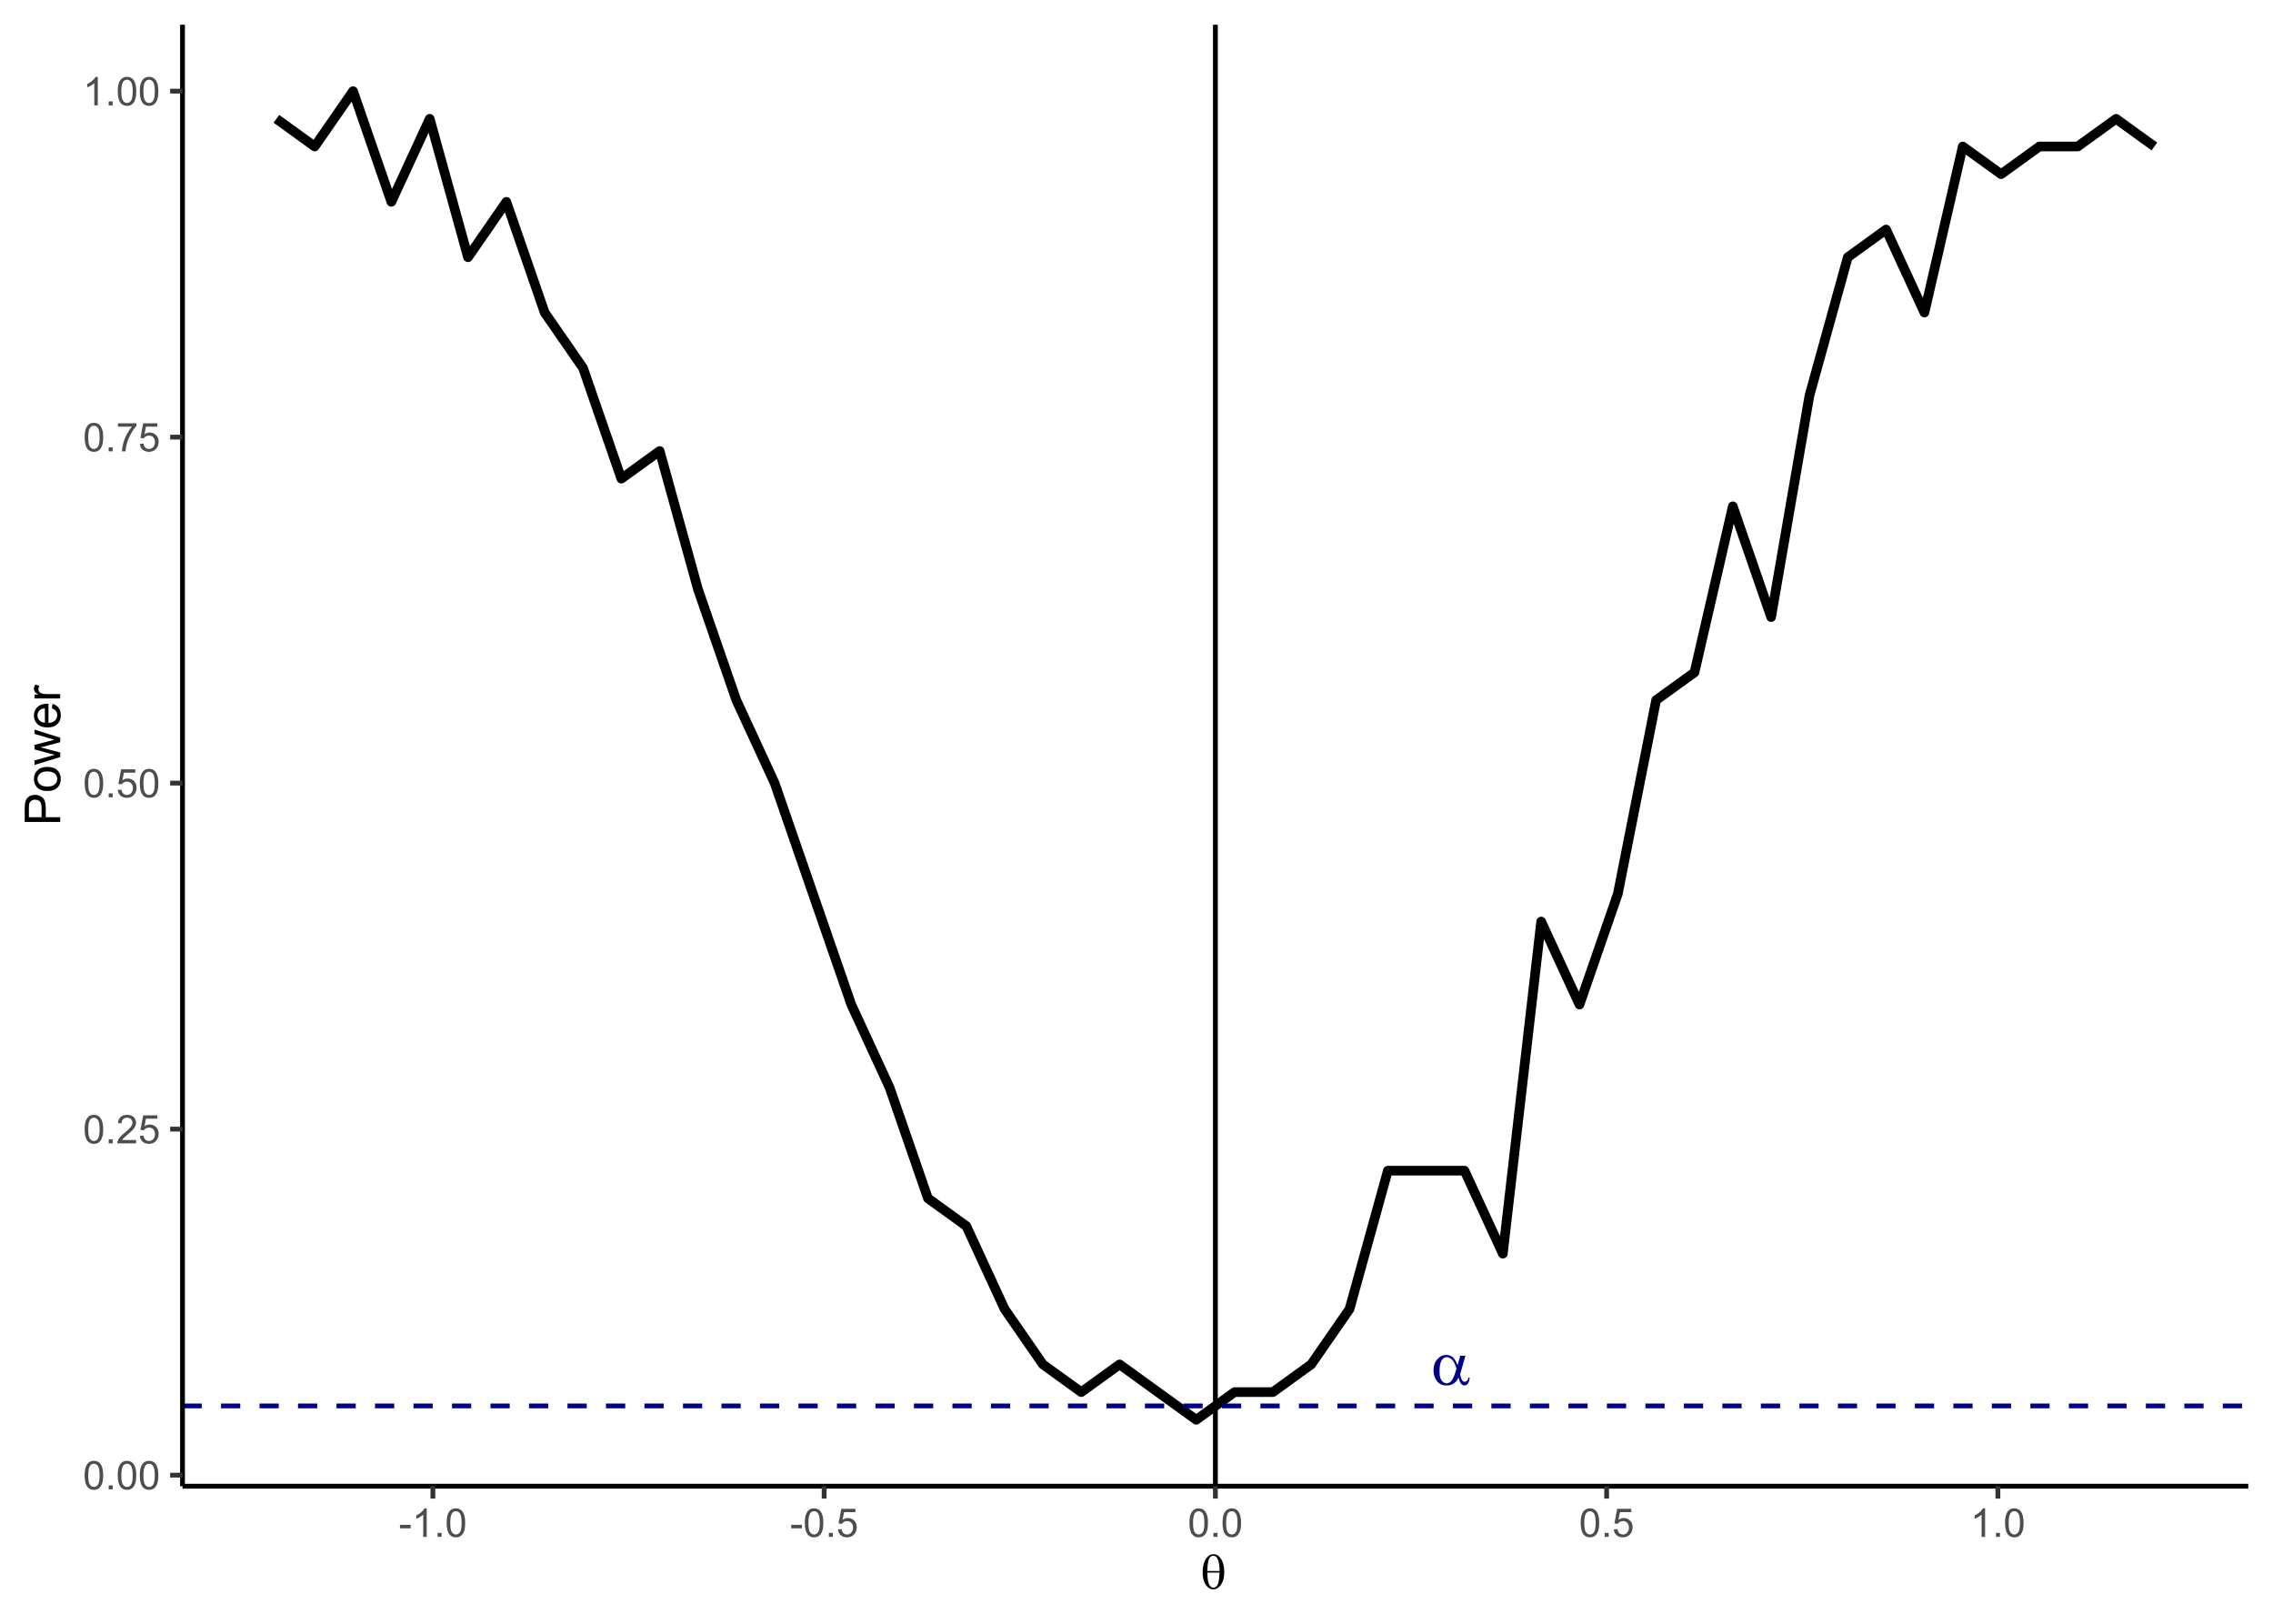
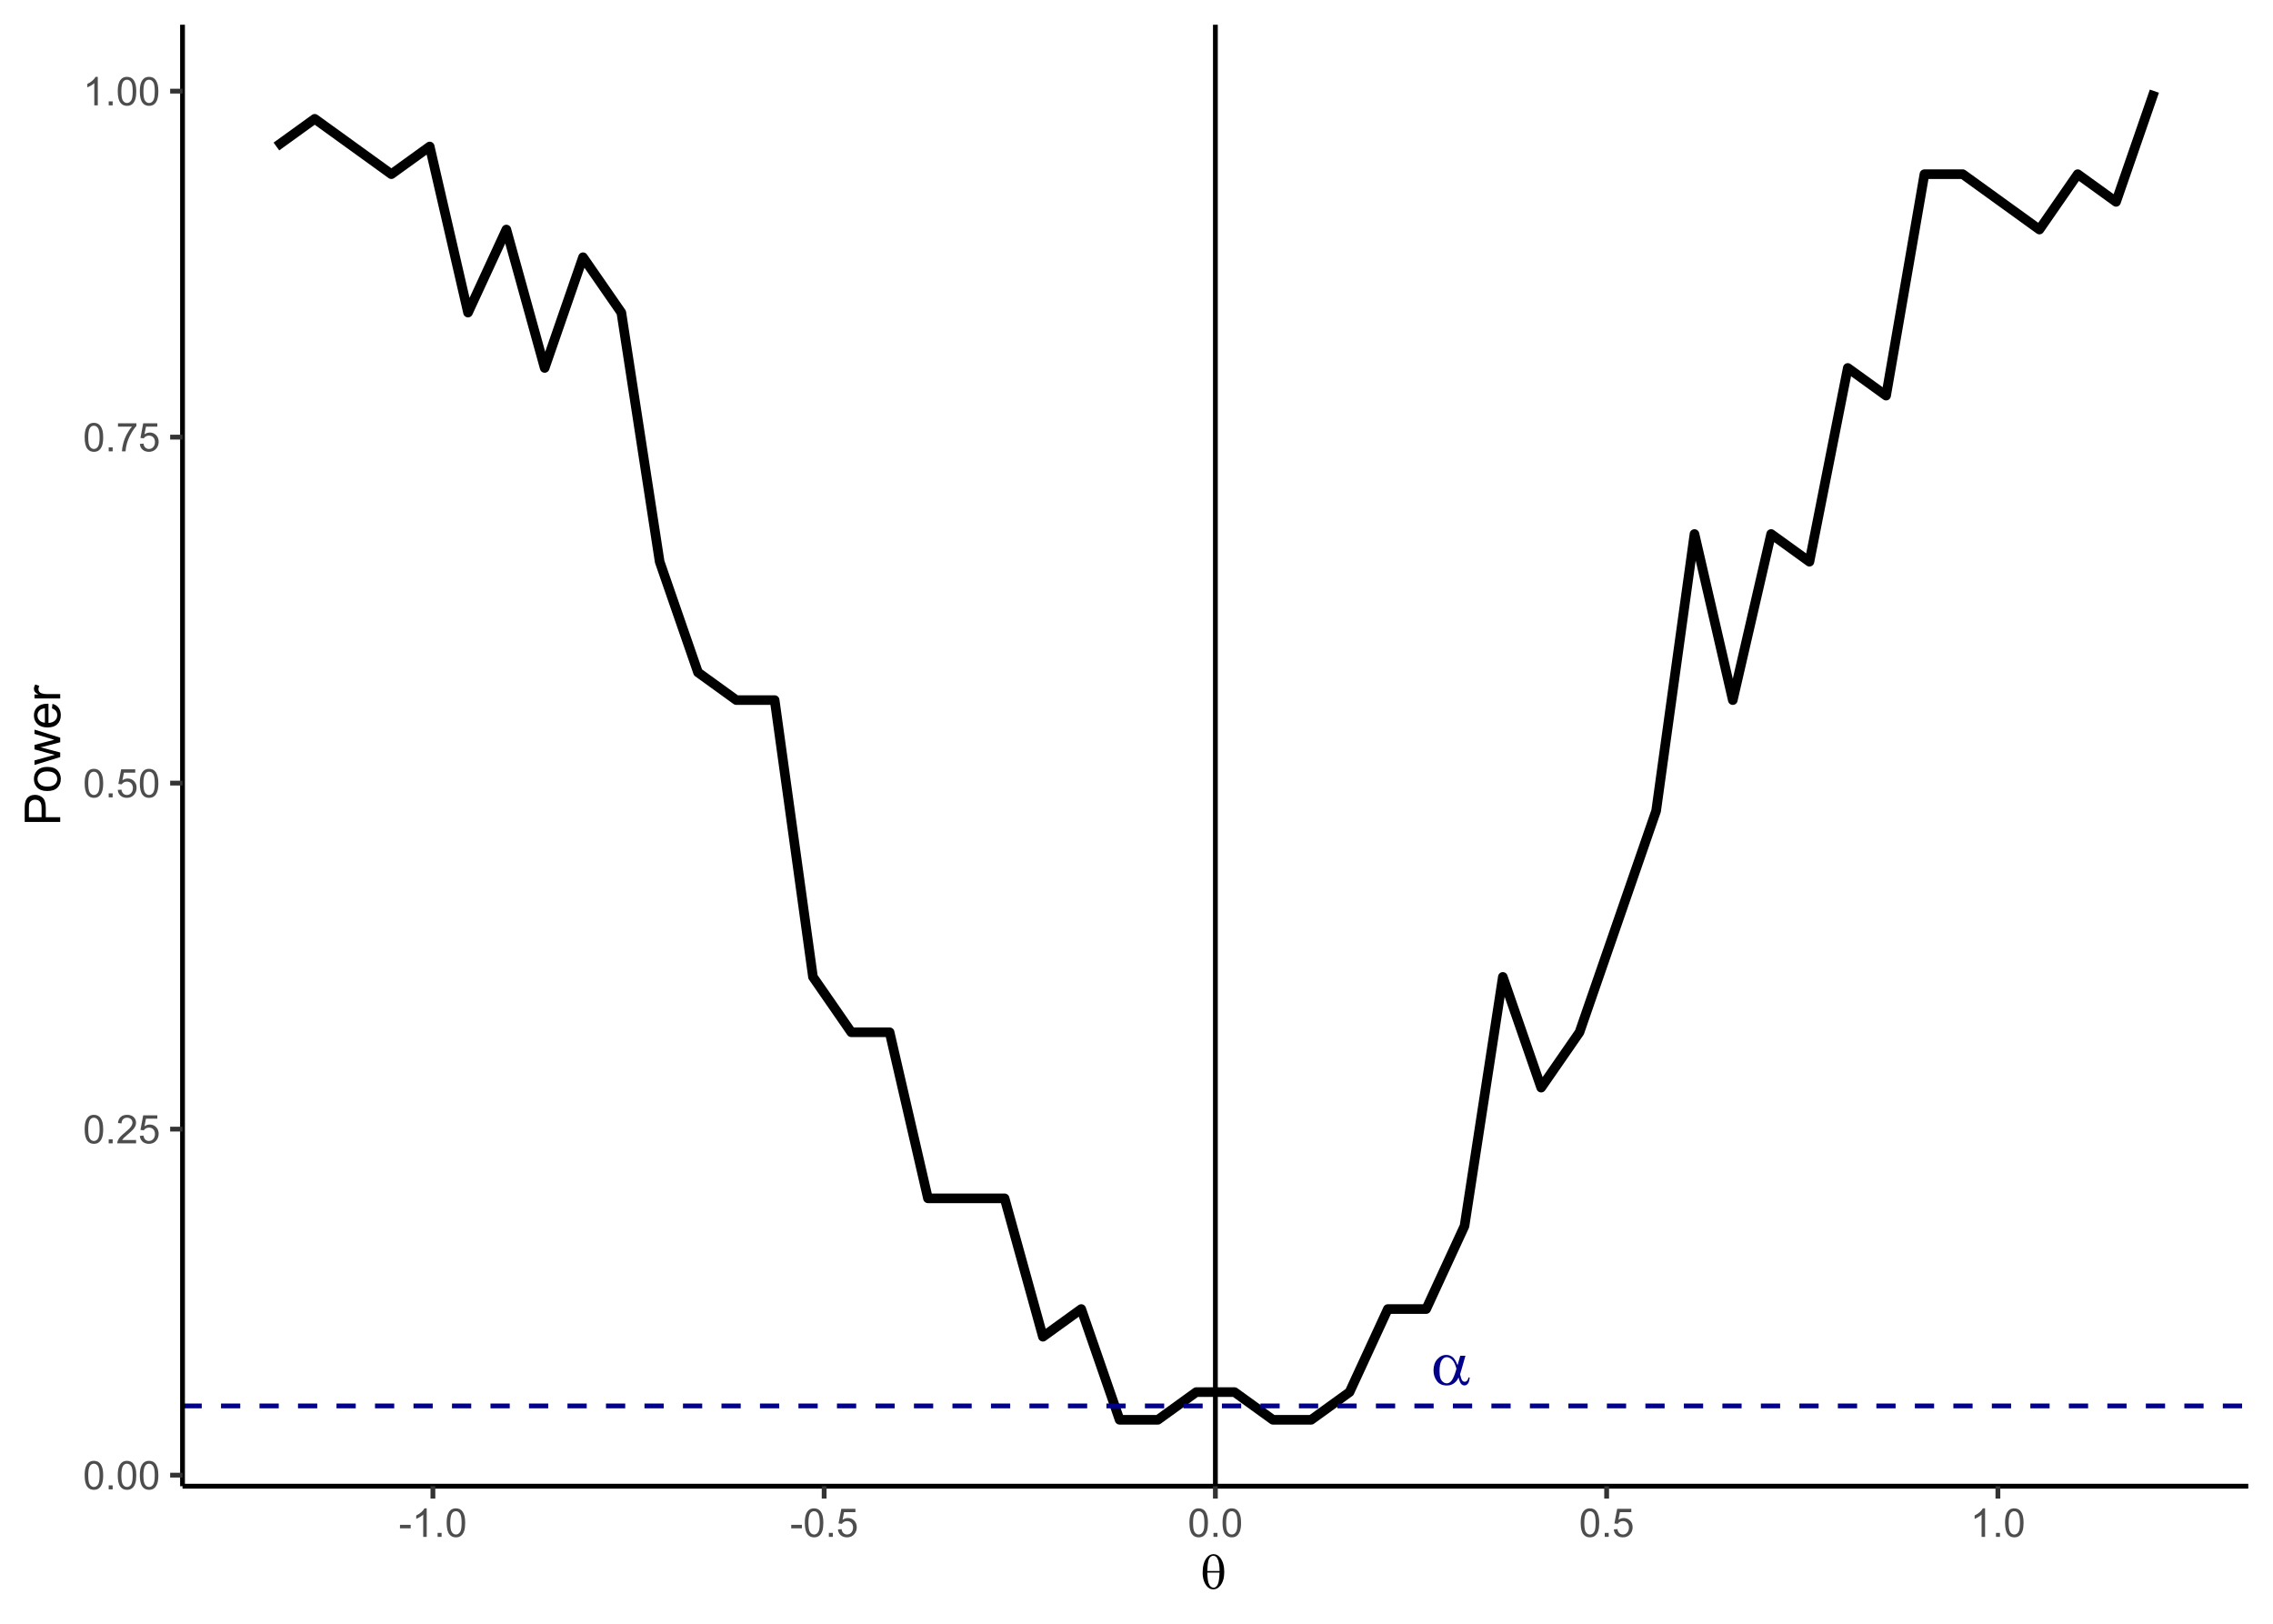
<svg xmlns="http://www.w3.org/2000/svg" xmlns:xlink="http://www.w3.org/1999/xlink" width="504pt" height="360pt" viewBox="0 0 504 360" version="1.1">
  <defs>
    <g>
      <symbol overflow="visible" id="glyph0-0">
        <path style="stroke:none;" d="M 0.715 0 L 0.715 -8.891 L 7.828 -8.891 L 7.828 0 Z M 0.938 -0.223 L 7.605 -0.223 L 7.605 -8.668 L 0.938 -8.668 Z M 0.938 -0.223 " />
      </symbol>
      <symbol overflow="visible" id="glyph0-1">
        <path style="stroke:none;" d="M 6.508 -6.363 L 7.66 -6.363 L 6.758 -3.203 C 6.695 -3 6.602 -2.688 6.473 -2.266 C 6.648 -1.551 6.781 -1.125 6.871 -0.988 C 7.035 -0.73 7.246 -0.602 7.504 -0.605 C 7.688 -0.602 7.859 -0.68 8.016 -0.832 C 8.172 -0.984 8.273 -1.223 8.328 -1.551 L 8.605 -1.551 C 8.539 -0.879 8.398 -0.418 8.184 -0.164 C 7.969 0.086 7.723 0.211 7.441 0.215 C 7.176 0.211 6.934 0.102 6.719 -0.117 C 6.504 -0.34 6.312 -0.816 6.141 -1.551 C 5.938 -1.145 5.738 -0.84 5.543 -0.633 C 5.27 -0.344 4.973 -0.133 4.652 0.008 C 4.332 0.148 3.969 0.223 3.562 0.223 C 2.539 0.223 1.785 -0.117 1.305 -0.797 C 0.82 -1.477 0.578 -2.25 0.582 -3.125 C 0.578 -4.141 0.863 -4.969 1.43 -5.602 C 1.992 -6.234 2.652 -6.551 3.418 -6.551 C 3.941 -6.551 4.406 -6.387 4.812 -6.066 C 5.211 -5.742 5.578 -5.145 5.91 -4.273 Z M 5.668 -3.492 C 5.414 -4.445 5.094 -5.109 4.703 -5.492 C 4.309 -5.867 3.906 -6.059 3.5 -6.059 C 3.043 -6.059 2.668 -5.809 2.367 -5.309 C 2.066 -4.809 1.914 -4.016 1.918 -2.93 C 1.914 -2.285 1.98 -1.777 2.109 -1.414 C 2.238 -1.043 2.434 -0.758 2.695 -0.559 C 2.957 -0.355 3.234 -0.258 3.527 -0.258 C 3.883 -0.258 4.207 -0.422 4.508 -0.75 C 4.906 -1.195 5.293 -2.109 5.668 -3.492 Z M 5.668 -3.492 " />
      </symbol>
      <symbol overflow="visible" id="glyph1-0">
        <path style="stroke:none;" d="M 1.102 0 L 1.102 -5.5 L 5.5 -5.5 L 5.5 0 Z M 1.238 -0.137 L 5.363 -0.137 L 5.363 -5.363 L 1.238 -5.363 Z M 1.238 -0.137 " />
      </symbol>
      <symbol overflow="visible" id="glyph1-1">
        <path style="stroke:none;" d="M 0.367 -3.105 C 0.363 -3.848 0.438 -4.445 0.594 -4.902 C 0.742 -5.355 0.973 -5.707 1.277 -5.953 C 1.578 -6.199 1.957 -6.32 2.418 -6.324 C 2.754 -6.32 3.051 -6.254 3.309 -6.121 C 3.562 -5.984 3.773 -5.789 3.938 -5.531 C 4.102 -5.273 4.23 -4.961 4.328 -4.594 C 4.422 -4.227 4.469 -3.73 4.473 -3.105 C 4.469 -2.367 4.395 -1.77 4.242 -1.316 C 4.09 -0.859 3.863 -0.508 3.562 -0.262 C 3.258 -0.016 2.875 0.105 2.418 0.109 C 1.809 0.105 1.332 -0.109 0.988 -0.547 C 0.57 -1.066 0.363 -1.922 0.367 -3.105 Z M 1.16 -3.105 C 1.16 -2.07 1.281 -1.379 1.523 -1.039 C 1.766 -0.695 2.062 -0.527 2.418 -0.527 C 2.773 -0.527 3.074 -0.699 3.316 -1.043 C 3.559 -1.387 3.68 -2.074 3.68 -3.105 C 3.68 -4.145 3.559 -4.832 3.316 -5.172 C 3.074 -5.512 2.77 -5.684 2.41 -5.684 C 2.051 -5.684 1.77 -5.531 1.559 -5.234 C 1.293 -4.844 1.16 -4.137 1.16 -3.105 Z M 1.16 -3.105 " />
      </symbol>
      <symbol overflow="visible" id="glyph1-2">
        <path style="stroke:none;" d="M 0.801 0 L 0.801 -0.883 L 1.68 -0.883 L 1.68 0 Z M 0.801 0 " />
      </symbol>
      <symbol overflow="visible" id="glyph1-3">
        <path style="stroke:none;" d="M 4.43 -0.742 L 4.43 0 L 0.266 0 C 0.258 -0.188 0.289 -0.367 0.355 -0.539 C 0.461 -0.82 0.629 -1.098 0.863 -1.375 C 1.094 -1.648 1.434 -1.965 1.879 -2.328 C 2.562 -2.887 3.023 -3.332 3.266 -3.664 C 3.5 -3.988 3.621 -4.301 3.625 -4.594 C 3.621 -4.898 3.512 -5.156 3.297 -5.367 C 3.074 -5.578 2.789 -5.684 2.441 -5.684 C 2.066 -5.684 1.77 -5.57 1.547 -5.348 C 1.32 -5.125 1.207 -4.816 1.207 -4.422 L 0.414 -4.504 C 0.465 -5.094 0.668 -5.543 1.027 -5.855 C 1.379 -6.164 1.855 -6.32 2.457 -6.324 C 3.059 -6.32 3.539 -6.152 3.891 -5.82 C 4.242 -5.484 4.418 -5.07 4.422 -4.578 C 4.418 -4.32 4.367 -4.074 4.266 -3.832 C 4.164 -3.59 3.992 -3.332 3.754 -3.062 C 3.512 -2.793 3.113 -2.426 2.562 -1.957 C 2.094 -1.566 1.797 -1.301 1.664 -1.16 C 1.531 -1.02 1.422 -0.879 1.34 -0.742 Z M 4.43 -0.742 " />
      </symbol>
      <symbol overflow="visible" id="glyph1-4">
        <path style="stroke:none;" d="M 0.367 -1.648 L 1.176 -1.719 C 1.234 -1.32 1.375 -1.023 1.594 -0.824 C 1.812 -0.625 2.078 -0.527 2.391 -0.527 C 2.762 -0.527 3.074 -0.668 3.336 -0.949 C 3.59 -1.23 3.719 -1.602 3.723 -2.066 C 3.719 -2.504 3.594 -2.852 3.348 -3.109 C 3.098 -3.363 2.773 -3.492 2.375 -3.492 C 2.125 -3.492 1.902 -3.434 1.703 -3.32 C 1.5 -3.207 1.344 -3.062 1.23 -2.883 L 0.504 -2.977 L 1.113 -6.215 L 4.246 -6.215 L 4.246 -5.473 L 1.73 -5.473 L 1.391 -3.781 C 1.766 -4.039 2.164 -4.172 2.582 -4.176 C 3.129 -4.172 3.594 -3.98 3.973 -3.605 C 4.352 -3.223 4.539 -2.734 4.543 -2.137 C 4.539 -1.562 4.375 -1.07 4.043 -0.656 C 3.637 -0.148 3.086 0.105 2.391 0.109 C 1.816 0.105 1.348 -0.051 0.984 -0.371 C 0.621 -0.691 0.414 -1.117 0.367 -1.648 Z M 0.367 -1.648 " />
      </symbol>
      <symbol overflow="visible" id="glyph1-5">
        <path style="stroke:none;" d="M 0.418 -5.473 L 0.418 -6.219 L 4.496 -6.219 L 4.496 -5.617 C 4.09 -5.188 3.691 -4.621 3.301 -3.914 C 2.902 -3.203 2.602 -2.473 2.391 -1.73 C 2.234 -1.199 2.133 -0.625 2.094 0 L 1.297 0 C 1.305 -0.492 1.402 -1.09 1.59 -1.793 C 1.773 -2.496 2.043 -3.172 2.391 -3.824 C 2.738 -4.477 3.109 -5.027 3.504 -5.473 Z M 0.418 -5.473 " />
      </symbol>
      <symbol overflow="visible" id="glyph1-6">
        <path style="stroke:none;" d="M 3.277 0 L 2.504 0 L 2.504 -4.93 C 2.316 -4.75 2.074 -4.574 1.773 -4.395 C 1.469 -4.215 1.195 -4.082 0.957 -3.996 L 0.957 -4.742 C 1.387 -4.941 1.766 -5.188 2.09 -5.48 C 2.414 -5.77 2.645 -6.051 2.781 -6.324 L 3.277 -6.324 Z M 3.277 0 " />
      </symbol>
      <symbol overflow="visible" id="glyph1-7">
        <path style="stroke:none;" d="M 0.281 -1.891 L 0.281 -2.668 L 2.656 -2.668 L 2.656 -1.891 Z M 0.281 -1.891 " />
      </symbol>
      <symbol overflow="visible" id="glyph2-0">
        <path style="stroke:none;" d="M 0.555 0 L 0.555 -6.875 L 6.055 -6.875 L 6.055 0 Z M 0.727 -0.172 L 5.883 -0.172 L 5.883 -6.703 L 0.727 -6.703 Z M 0.727 -0.172 " />
      </symbol>
      <symbol overflow="visible" id="glyph2-1">
        <path style="stroke:none;" d="M 0.477 -3.52 C 0.473 -4.926 0.762 -6.012 1.336 -6.777 C 1.77 -7.348 2.289 -7.633 2.895 -7.637 C 3.48 -7.633 3.98 -7.359 4.398 -6.812 C 4.977 -6.039 5.266 -4.992 5.27 -3.668 C 5.266 -2.406 4.98 -1.41 4.414 -0.684 C 3.969 -0.117 3.449 0.164 2.848 0.168 C 2.52 0.164 2.219 0.09 1.953 -0.066 C 1.68 -0.223 1.441 -0.453 1.238 -0.75 C 1.027 -1.047 0.871 -1.359 0.762 -1.695 C 0.57 -2.266 0.473 -2.875 0.477 -3.52 Z M 4.234 -3.898 C 4.227 -4.828 4.137 -5.578 3.965 -6.148 C 3.824 -6.578 3.645 -6.891 3.422 -7.078 C 3.258 -7.211 3.066 -7.277 2.852 -7.281 C 2.605 -7.277 2.383 -7.184 2.18 -6.996 C 1.977 -6.809 1.82 -6.492 1.715 -6.047 C 1.609 -5.602 1.539 -4.883 1.504 -3.898 Z M 1.504 -3.547 C 1.516 -2.906 1.562 -2.336 1.648 -1.828 C 1.707 -1.438 1.812 -1.098 1.965 -0.816 C 2.051 -0.641 2.184 -0.496 2.359 -0.379 C 2.527 -0.258 2.711 -0.199 2.91 -0.199 C 3.137 -0.199 3.355 -0.305 3.562 -0.52 C 3.766 -0.734 3.918 -1.082 4.027 -1.559 C 4.129 -2.035 4.195 -2.695 4.223 -3.547 Z M 1.504 -3.547 " />
      </symbol>
      <symbol overflow="visible" id="glyph3-0">
        <path style="stroke:none;" d="M 0 -1.375 L -6.875 -1.375 L -6.875 -6.875 L 0 -6.875 Z M -0.172 -1.547 L -0.172 -6.703 L -6.703 -6.703 L -6.703 -1.547 Z M -0.172 -1.547 " />
      </symbol>
      <symbol overflow="visible" id="glyph3-1">
        <path style="stroke:none;" d="M 0 -0.848 L -7.875 -0.848 L -7.875 -3.82 C -7.875 -4.34 -7.848 -4.738 -7.797 -5.016 C -7.73 -5.402 -7.609 -5.727 -7.43 -5.988 C -7.25 -6.25 -6.996 -6.461 -6.672 -6.621 C -6.344 -6.777 -5.984 -6.855 -5.598 -6.859 C -4.926 -6.855 -4.359 -6.641 -3.895 -6.219 C -3.43 -5.789 -3.199 -5.02 -3.199 -3.91 L -3.203 -1.891 L 0 -1.891 Z M -4.129 -1.891 L -4.129 -3.926 C -4.125 -4.598 -4.25 -5.074 -4.504 -5.359 C -4.754 -5.641 -5.105 -5.781 -5.562 -5.785 C -5.891 -5.781 -6.176 -5.699 -6.41 -5.535 C -6.645 -5.367 -6.797 -5.148 -6.875 -4.875 C -6.918 -4.699 -6.941 -4.375 -6.945 -3.906 L -6.945 -1.891 Z M -4.129 -1.891 " />
      </symbol>
      <symbol overflow="visible" id="glyph3-2">
        <path style="stroke:none;" d="M -2.852 -0.367 C -3.906 -0.363 -4.688 -0.656 -5.199 -1.246 C -5.617 -1.734 -5.828 -2.332 -5.832 -3.039 C -5.828 -3.82 -5.574 -4.461 -5.062 -4.961 C -4.547 -5.457 -3.836 -5.707 -2.934 -5.711 C -2.195 -5.707 -1.617 -5.598 -1.199 -5.379 C -0.777 -5.156 -0.449 -4.832 -0.219 -4.414 C 0.016 -3.992 0.129 -3.535 0.129 -3.039 C 0.129 -2.238 -0.125 -1.594 -0.637 -1.105 C -1.148 -0.609 -1.887 -0.363 -2.852 -0.367 Z M -2.852 -1.359 C -2.121 -1.359 -1.574 -1.516 -1.211 -1.836 C -0.844 -2.152 -0.66 -2.555 -0.664 -3.039 C -0.66 -3.516 -0.844 -3.914 -1.211 -4.234 C -1.574 -4.551 -2.133 -4.711 -2.883 -4.715 C -3.586 -4.711 -4.117 -4.551 -4.484 -4.234 C -4.844 -3.91 -5.027 -3.512 -5.031 -3.039 C -5.027 -2.555 -4.848 -2.152 -4.488 -1.836 C -4.129 -1.516 -3.582 -1.359 -2.852 -1.359 Z M -2.852 -1.359 " />
      </symbol>
      <symbol overflow="visible" id="glyph3-3">
        <path style="stroke:none;" d="M 0 -1.777 L -5.703 -0.031 L -5.703 -1.031 L -2.41 -1.938 L -1.188 -2.277 C -1.246 -2.289 -1.637 -2.387 -2.363 -2.574 L -5.703 -3.48 L -5.703 -4.473 L -2.395 -5.328 L -1.305 -5.613 L -2.406 -5.941 L -5.703 -6.918 L -5.703 -7.859 L 0 -6.074 L 0 -5.07 L -3.414 -4.164 L -4.387 -3.941 L 0 -2.789 Z M 0 -1.777 " />
      </symbol>
      <symbol overflow="visible" id="glyph3-4">
        <path style="stroke:none;" d="M -1.836 -4.629 L -1.715 -5.629 C -1.125 -5.469 -0.672 -5.176 -0.352 -4.75 C -0.031 -4.324 0.129 -3.781 0.129 -3.121 C 0.129 -2.281 -0.125 -1.617 -0.641 -1.133 C -1.152 -0.641 -1.875 -0.398 -2.805 -0.402 C -3.762 -0.398 -4.504 -0.645 -5.035 -1.145 C -5.562 -1.637 -5.828 -2.277 -5.832 -3.066 C -5.828 -3.824 -5.57 -4.449 -5.051 -4.934 C -4.531 -5.418 -3.801 -5.66 -2.863 -5.66 C -2.805 -5.66 -2.719 -5.656 -2.605 -5.656 L -2.605 -1.402 C -1.977 -1.434 -1.496 -1.613 -1.164 -1.934 C -0.828 -2.25 -0.66 -2.645 -0.664 -3.125 C -0.66 -3.477 -0.754 -3.781 -0.941 -4.031 C -1.125 -4.281 -1.422 -4.48 -1.836 -4.629 Z M -3.398 -1.457 L -3.398 -4.641 C -3.879 -4.598 -4.238 -4.473 -4.48 -4.273 C -4.852 -3.961 -5.039 -3.562 -5.039 -3.078 C -5.039 -2.629 -4.891 -2.258 -4.594 -1.957 C -4.297 -1.652 -3.898 -1.484 -3.398 -1.457 Z M -3.398 -1.457 " />
      </symbol>
      <symbol overflow="visible" id="glyph3-5">
        <path style="stroke:none;" d="M 0 -0.715 L -5.703 -0.715 L -5.703 -1.586 L -4.84 -1.586 C -5.242 -1.805 -5.508 -2.008 -5.637 -2.199 C -5.766 -2.383 -5.828 -2.59 -5.832 -2.82 C -5.828 -3.141 -5.727 -3.473 -5.523 -3.812 L -4.625 -3.48 C -4.762 -3.242 -4.832 -3.004 -4.836 -2.773 C -4.832 -2.555 -4.77 -2.363 -4.645 -2.199 C -4.516 -2.027 -4.34 -1.91 -4.113 -1.844 C -3.77 -1.73 -3.391 -1.676 -2.984 -1.68 L 0 -1.68 Z M 0 -0.715 " />
      </symbol>
    </g>
    <clipPath id="clip1">
      <path d="M 40.469 5.48 L 498.523 5.48 L 498.523 329.508 L 40.469 329.508 Z M 40.469 5.48 " />
    </clipPath>
    <clipPath id="clip2">
      <path d="M 40.469 311 L 498.523 311 L 498.523 313 L 40.469 313 Z M 40.469 311 " />
    </clipPath>
    <clipPath id="clip3">
      <path d="M 268 5.48 L 271 5.48 L 271 329.508 L 268 329.508 Z M 268 5.48 " />
    </clipPath>
  </defs>
  <g id="surface39">
    <rect x="0" y="0" width="504" height="360" style="fill:rgb(100%,100%,100%);fill-opacity:1;stroke:none;" />
    <rect x="0" y="0" width="504" height="360" style="fill:rgb(100%,100%,100%);fill-opacity:1;stroke:none;" />
    <path style="fill:none;stroke-width:1.067;stroke-linecap:round;stroke-linejoin:round;stroke:rgb(100%,100%,100%);stroke-opacity:1;stroke-miterlimit:10;" d="M 0 360 L 504 360 L 504 0 L 0 0 Z M 0 360 " />
    <g clip-path="url(#clip1)" clip-rule="nonzero">
      <path style=" stroke:none;fill-rule:nonzero;fill:rgb(100%,100%,100%);fill-opacity:1;" d="M 40.469 329.508 L 498.523 329.508 L 498.523 5.48 L 40.469 5.48 Z M 40.469 329.508 " />
    </g>
-     <path style="fill:none;stroke-width:2.134;stroke-linecap:butt;stroke-linejoin:round;stroke:rgb(0%,0%,0%);stroke-opacity:1;stroke-miterlimit:10;" d="M 61.289 26.344 L 69.785 32.48 L 78.285 20.207 L 86.781 44.754 L 95.281 26.344 L 103.777 57.031 L 112.277 44.754 L 120.773 69.305 L 129.273 81.578 L 137.773 106.125 L 146.27 99.988 L 154.77 130.672 L 163.266 155.219 L 171.766 173.629 L 180.262 198.18 L 188.762 222.727 L 197.258 241.137 L 205.758 265.684 L 214.254 271.82 L 222.754 290.23 L 231.25 302.504 L 239.75 308.645 L 248.25 302.504 L 256.746 308.645 L 265.246 314.781 L 273.742 308.645 L 282.242 308.645 L 290.738 302.504 L 299.238 290.23 L 307.734 259.547 L 324.73 259.547 L 333.23 277.957 L 341.73 204.316 L 350.227 222.727 L 358.727 198.18 L 367.223 155.219 L 375.723 149.082 L 384.219 112.262 L 392.719 136.809 L 401.215 87.715 L 409.715 57.031 L 418.211 50.891 L 426.711 69.305 L 435.207 32.48 L 443.707 38.617 L 452.207 32.48 L 460.703 32.48 L 469.203 26.344 L 477.699 32.48 " />
+     <path style="fill:none;stroke-width:2.134;stroke-linecap:butt;stroke-linejoin:round;stroke:rgb(0%,0%,0%);stroke-opacity:1;stroke-miterlimit:10;" d="M 61.289 32.48 L 69.785 26.344 L 78.285 32.48 L 86.781 38.617 L 95.281 32.48 L 103.777 69.305 L 112.277 50.891 L 120.773 81.578 L 129.273 57.031 L 137.773 69.305 L 146.27 124.535 L 154.77 149.082 L 163.266 155.219 L 171.766 155.219 L 180.262 216.59 L 188.762 228.863 L 197.258 228.863 L 205.758 265.684 L 222.754 265.684 L 231.25 296.367 L 239.75 290.23 L 248.25 314.781 L 256.746 314.781 L 265.246 308.645 L 273.742 308.645 L 282.242 314.781 L 290.738 314.781 L 299.238 308.645 L 307.734 290.23 L 316.234 290.23 L 324.73 271.82 L 333.23 216.59 L 341.73 241.137 L 350.227 228.863 L 358.727 204.316 L 367.223 179.77 L 375.723 118.398 L 384.219 155.219 L 392.719 118.398 L 401.215 124.535 L 409.715 81.578 L 418.211 87.715 L 426.711 38.617 L 435.207 38.617 L 452.207 50.891 L 460.703 38.617 L 469.203 44.754 L 477.699 20.207 " />
    <g clip-path="url(#clip2)" clip-rule="nonzero">
      <path style="fill:none;stroke-width:1.067;stroke-linecap:butt;stroke-linejoin:round;stroke:rgb(0%,0%,54.51%);stroke-opacity:1;stroke-dasharray:4.268,4.268;stroke-miterlimit:10;" d="M 40.469 311.711 L 498.52 311.711 " />
    </g>
    <g clip-path="url(#clip3)" clip-rule="nonzero">
      <path style="fill:none;stroke-width:1.067;stroke-linecap:butt;stroke-linejoin:round;stroke:rgb(0%,0%,0%);stroke-opacity:1;stroke-miterlimit:10;" d="M 269.492 329.508 L 269.492 5.48 " />
    </g>
    <g style="fill:rgb(0%,0%,54.51%);fill-opacity:1;">
      <use xlink:href="#glyph0-1" x="317.277" y="306.953" />
    </g>
    <path style="fill:none;stroke-width:1.067;stroke-linecap:butt;stroke-linejoin:round;stroke:rgb(0%,0%,0%);stroke-opacity:1;stroke-miterlimit:10;" d="M 40.469 329.508 L 40.469 5.48 " />
    <g style="fill:rgb(30.196%,30.196%,30.196%);fill-opacity:1;">
      <use xlink:href="#glyph1-1" x="18.406" y="330.203" />
      <use xlink:href="#glyph1-2" x="23.3" y="330.203" />
      <use xlink:href="#glyph1-1" x="25.745" y="330.203" />
      <use xlink:href="#glyph1-1" x="30.639" y="330.203" />
    </g>
    <g style="fill:rgb(30.196%,30.196%,30.196%);fill-opacity:1;">
      <use xlink:href="#glyph1-1" x="18.406" y="253.492" />
      <use xlink:href="#glyph1-2" x="23.3" y="253.492" />
      <use xlink:href="#glyph1-3" x="25.745" y="253.492" />
      <use xlink:href="#glyph1-4" x="30.639" y="253.492" />
    </g>
    <g style="fill:rgb(30.196%,30.196%,30.196%);fill-opacity:1;">
      <use xlink:href="#glyph1-1" x="18.406" y="176.781" />
      <use xlink:href="#glyph1-2" x="23.3" y="176.781" />
      <use xlink:href="#glyph1-4" x="25.745" y="176.781" />
      <use xlink:href="#glyph1-1" x="30.639" y="176.781" />
    </g>
    <g style="fill:rgb(30.196%,30.196%,30.196%);fill-opacity:1;">
      <use xlink:href="#glyph1-1" x="18.406" y="100.07" />
      <use xlink:href="#glyph1-2" x="23.3" y="100.07" />
      <use xlink:href="#glyph1-5" x="25.745" y="100.07" />
      <use xlink:href="#glyph1-4" x="30.639" y="100.07" />
    </g>
    <g style="fill:rgb(30.196%,30.196%,30.196%);fill-opacity:1;">
      <use xlink:href="#glyph1-6" x="18.406" y="23.359" />
      <use xlink:href="#glyph1-2" x="23.3" y="23.359" />
      <use xlink:href="#glyph1-1" x="25.745" y="23.359" />
      <use xlink:href="#glyph1-1" x="30.639" y="23.359" />
    </g>
    <path style="fill:none;stroke-width:1.067;stroke-linecap:butt;stroke-linejoin:round;stroke:rgb(20%,20%,20%);stroke-opacity:1;stroke-miterlimit:10;" d="M 37.727 327.055 L 40.469 327.055 " />
    <path style="fill:none;stroke-width:1.067;stroke-linecap:butt;stroke-linejoin:round;stroke:rgb(20%,20%,20%);stroke-opacity:1;stroke-miterlimit:10;" d="M 37.727 250.344 L 40.469 250.344 " />
    <path style="fill:none;stroke-width:1.067;stroke-linecap:butt;stroke-linejoin:round;stroke:rgb(20%,20%,20%);stroke-opacity:1;stroke-miterlimit:10;" d="M 37.727 173.629 L 40.469 173.629 " />
    <path style="fill:none;stroke-width:1.067;stroke-linecap:butt;stroke-linejoin:round;stroke:rgb(20%,20%,20%);stroke-opacity:1;stroke-miterlimit:10;" d="M 37.727 96.918 L 40.469 96.918 " />
    <path style="fill:none;stroke-width:1.067;stroke-linecap:butt;stroke-linejoin:round;stroke:rgb(20%,20%,20%);stroke-opacity:1;stroke-miterlimit:10;" d="M 37.727 20.207 L 40.469 20.207 " />
    <path style="fill:none;stroke-width:1.067;stroke-linecap:butt;stroke-linejoin:round;stroke:rgb(0%,0%,0%);stroke-opacity:1;stroke-miterlimit:10;" d="M 40.469 329.508 L 498.52 329.508 " />
    <path style="fill:none;stroke-width:1.067;stroke-linecap:butt;stroke-linejoin:round;stroke:rgb(20%,20%,20%);stroke-opacity:1;stroke-miterlimit:10;" d="M 95.988 332.246 L 95.988 329.508 " />
    <path style="fill:none;stroke-width:1.067;stroke-linecap:butt;stroke-linejoin:round;stroke:rgb(20%,20%,20%);stroke-opacity:1;stroke-miterlimit:10;" d="M 182.742 332.246 L 182.742 329.508 " />
    <path style="fill:none;stroke-width:1.067;stroke-linecap:butt;stroke-linejoin:round;stroke:rgb(20%,20%,20%);stroke-opacity:1;stroke-miterlimit:10;" d="M 269.492 332.246 L 269.492 329.508 " />
    <path style="fill:none;stroke-width:1.067;stroke-linecap:butt;stroke-linejoin:round;stroke:rgb(20%,20%,20%);stroke-opacity:1;stroke-miterlimit:10;" d="M 356.246 332.246 L 356.246 329.508 " />
    <path style="fill:none;stroke-width:1.067;stroke-linecap:butt;stroke-linejoin:round;stroke:rgb(20%,20%,20%);stroke-opacity:1;stroke-miterlimit:10;" d="M 443 332.246 L 443 329.508 " />
    <g style="fill:rgb(30.196%,30.196%,30.196%);fill-opacity:1;">
      <use xlink:href="#glyph1-7" x="88.406" y="340.738" />
      <use xlink:href="#glyph1-6" x="91.337" y="340.738" />
      <use xlink:href="#glyph1-2" x="96.231" y="340.738" />
      <use xlink:href="#glyph1-1" x="98.676" y="340.738" />
    </g>
    <g style="fill:rgb(30.196%,30.196%,30.196%);fill-opacity:1;">
      <use xlink:href="#glyph1-7" x="175.16" y="340.738" />
      <use xlink:href="#glyph1-1" x="178.091" y="340.738" />
      <use xlink:href="#glyph1-2" x="182.985" y="340.738" />
      <use xlink:href="#glyph1-4" x="185.43" y="340.738" />
    </g>
    <g style="fill:rgb(30.196%,30.196%,30.196%);fill-opacity:1;">
      <use xlink:href="#glyph1-1" x="263.375" y="340.738" />
      <use xlink:href="#glyph1-2" x="268.269" y="340.738" />
      <use xlink:href="#glyph1-1" x="270.714" y="340.738" />
    </g>
    <g style="fill:rgb(30.196%,30.196%,30.196%);fill-opacity:1;">
      <use xlink:href="#glyph1-1" x="350.129" y="340.738" />
      <use xlink:href="#glyph1-2" x="355.023" y="340.738" />
      <use xlink:href="#glyph1-4" x="357.468" y="340.738" />
    </g>
    <g style="fill:rgb(30.196%,30.196%,30.196%);fill-opacity:1;">
      <use xlink:href="#glyph1-6" x="436.883" y="340.738" />
      <use xlink:href="#glyph1-2" x="441.777" y="340.738" />
      <use xlink:href="#glyph1-1" x="444.222" y="340.738" />
    </g>
    <g style="fill:rgb(0%,0%,0%);fill-opacity:1;">
      <use xlink:href="#glyph2-1" x="266.191" y="352.207" />
    </g>
    <g style="fill:rgb(0%,0%,0%);fill-opacity:1;">
      <use xlink:href="#glyph3-1" x="13.352" y="183.082" />
      <use xlink:href="#glyph3-2" x="13.352" y="175.745" />
      <use xlink:href="#glyph3-3" x="13.352" y="169.627" />
      <use xlink:href="#glyph3-4" x="13.352" y="161.684" />
      <use xlink:href="#glyph3-5" x="13.352" y="155.566" />
    </g>
  </g>
</svg>
